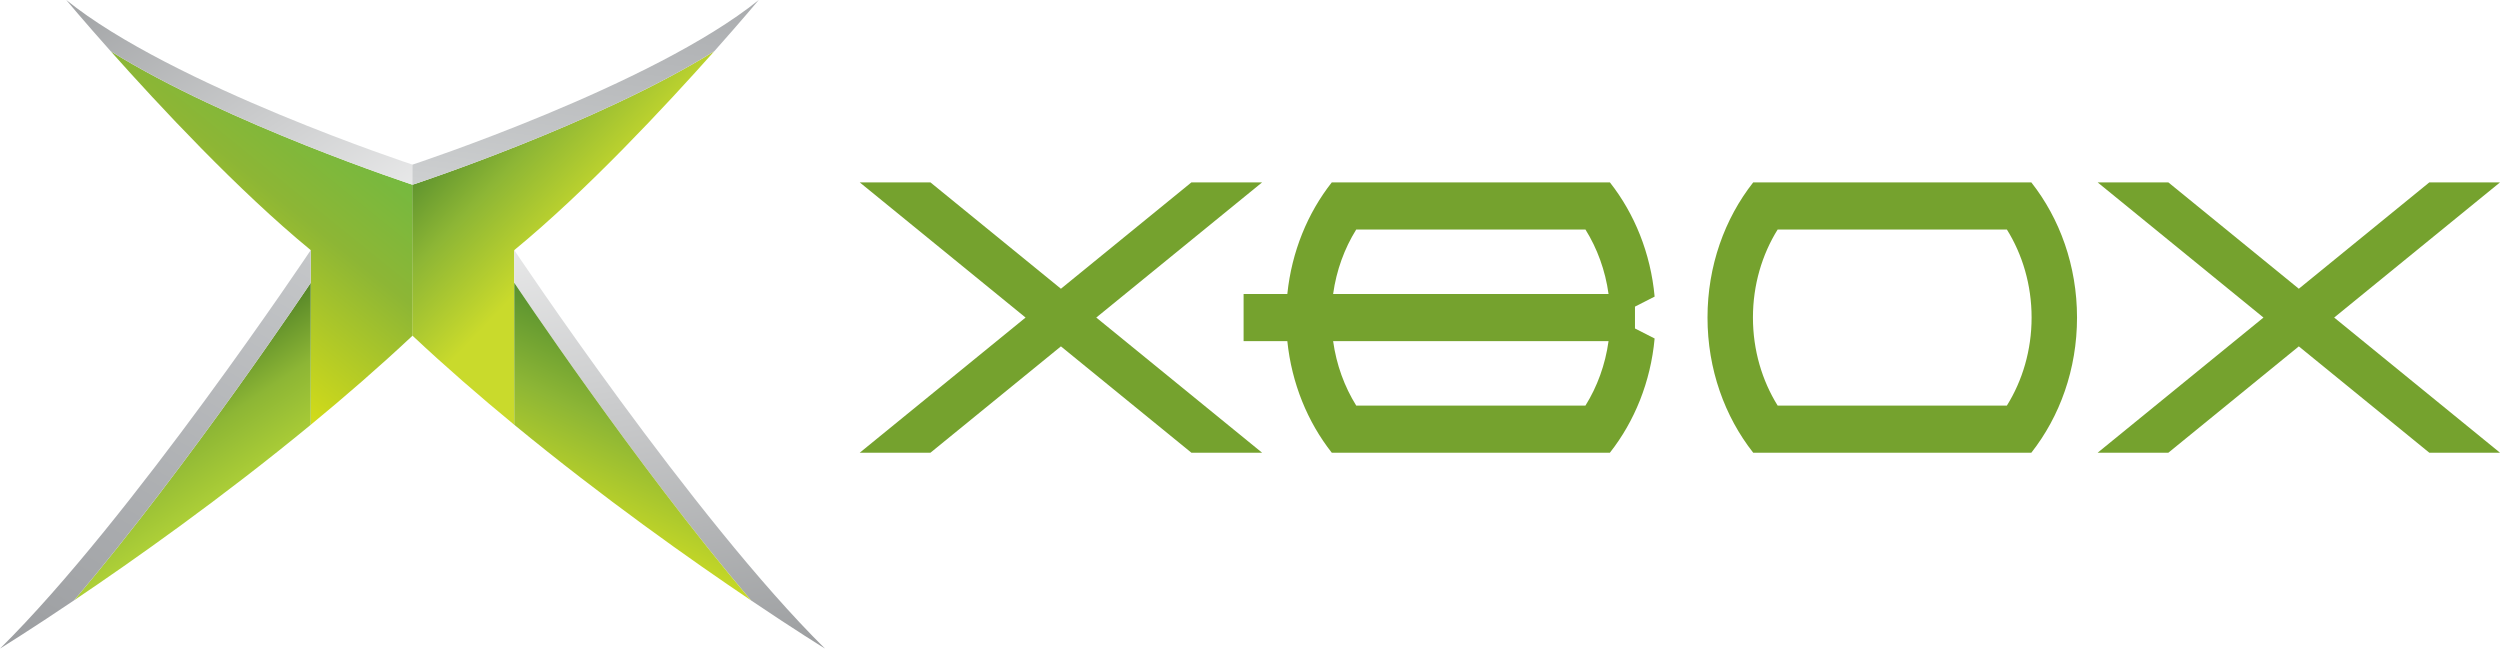
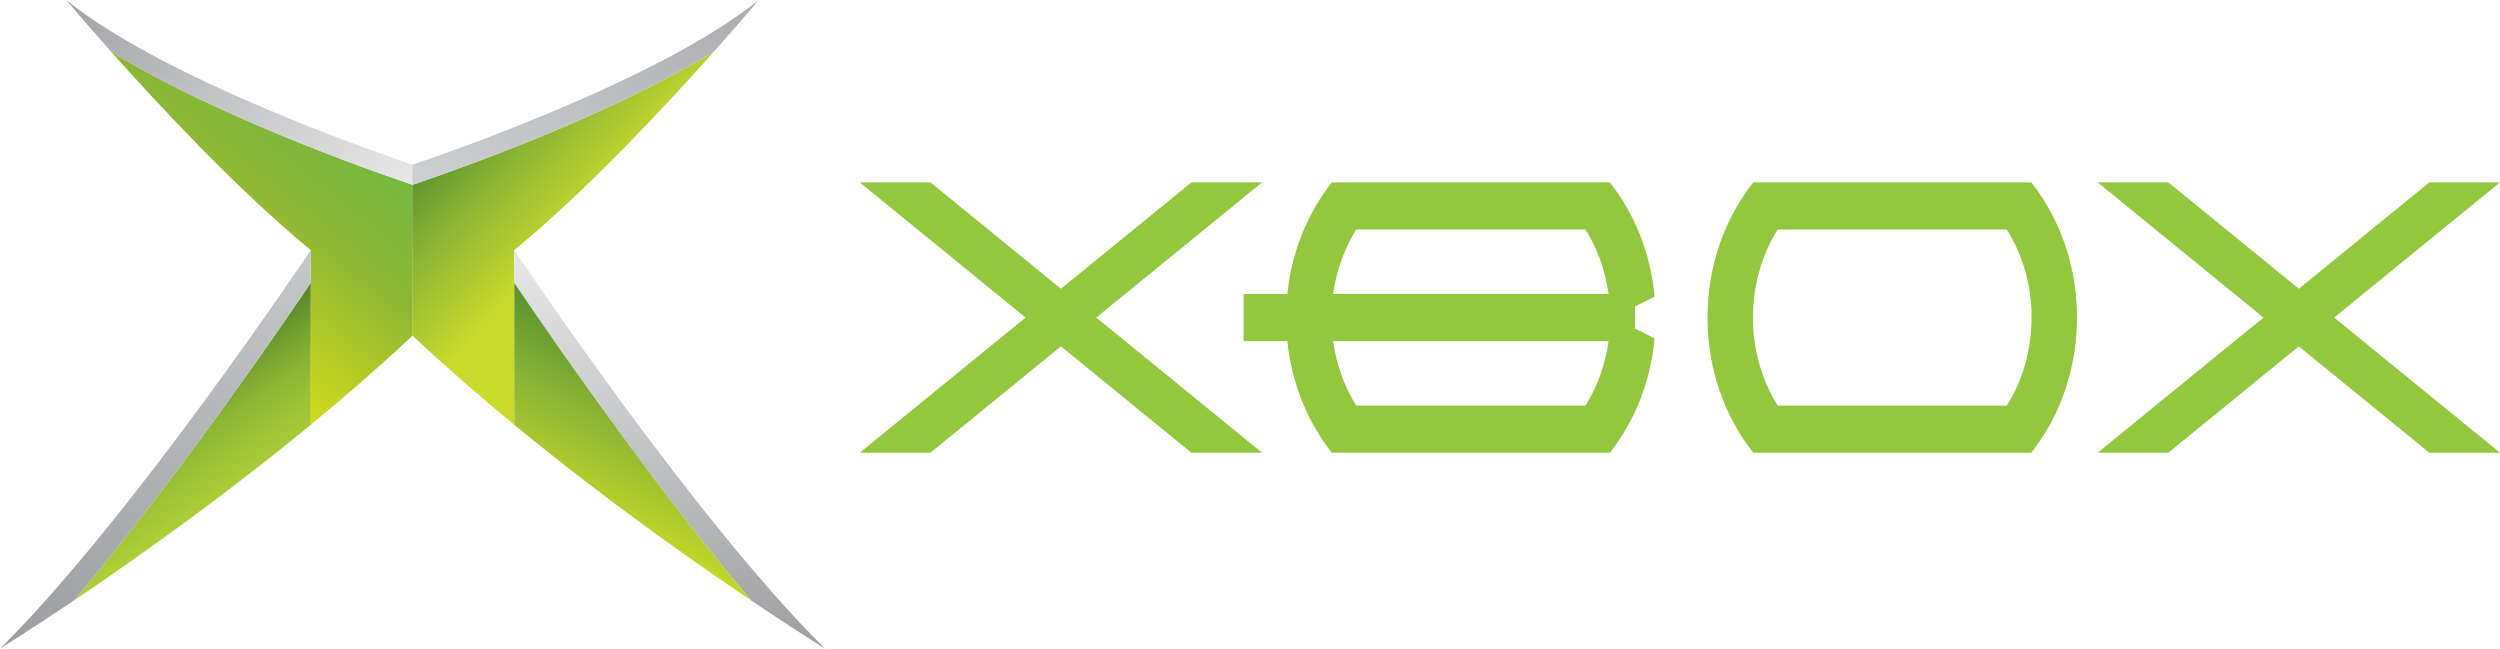
<svg xmlns="http://www.w3.org/2000/svg" version="1.1" id="Ebene_2" x="0px" y="0px" width="566.929px" height="147.072px" viewBox="0 0 566.929 147.072" enable-background="new 0 0 566.929 147.072" xml:space="preserve">
-   <defs id="defs65" />
-   <path id="path5314" fill="#93C83E" d="M403.119,91.974c-3.527-5.67-5.602-12.546-5.602-19.962c0-7.417,2.074-14.294,5.602-19.962  h51.986c3.529,5.668,5.604,12.545,5.604,19.962c0,7.417-2.074,14.292-5.604,19.962H403.119z M460.66,41.379V41.36h-0.014h-16.109  h-30.848h-16.108h-0.015v0.018c-6.441,8.19-10.352,18.9-10.352,30.634c0,11.731,3.91,22.444,10.352,30.632v0.018h0.015h16.108  h30.848h16.109h0.014v-0.018c6.441-8.189,10.35-18.9,10.35-30.632C471.009,60.278,467.101,49.568,460.66,41.379" style="fill:#75a22e;fill-opacity:1" />
-   <path id="path5318" fill="#93C83E" d="M307.553,91.974c-2.665-4.281-4.497-9.248-5.239-14.617h62.459  c-0.738,5.369-2.57,10.336-5.237,14.617H307.553z M307.553,52.049h51.983c2.666,4.281,4.499,9.249,5.238,14.616h-62.459  C303.056,61.298,304.888,56.331,307.553,52.049 M370.767,69.53l4.455-2.27c-0.904-9.863-4.57-18.813-10.129-25.881V41.36h-0.016  h-16.109h-30.846h-16.111h-0.014v0.018c-5.448,6.926-9.076,15.663-10.068,25.286h-9.916v10.691h9.916  c0.992,9.626,4.619,18.36,10.068,25.288v0.018h0.014h16.111h30.846h16.109h0.016v-0.02c5.559-7.068,9.225-16.02,10.129-25.88  l-4.455-2.271V69.53z" style="fill:#75a22e;fill-opacity:1" />
-   <path id="path5322" fill="#93C83E" d="M566.929,41.362h-16.033l-29.588,24.116l-29.586-24.116h-16.035l37.604,30.65l-37.604,30.649  h16.035l29.586-24.115l29.588,24.115h16.033l-37.605-30.649L566.929,41.362z" style="fill:#75a22e;fill-opacity:1" />
-   <path id="path5326" fill="#93C83E" d="M286.207,41.362h-16.033l-29.586,24.116L211,41.362h-16.034l37.603,30.65l-37.603,30.649H211  l29.587-24.115l29.586,24.115h16.033l-37.603-30.649L286.207,41.362z" style="fill:#75a22e;fill-opacity:1" />
+   <path id="path5314" fill="#93C83E" d="M403.119,91.974c-3.527-5.67-5.602-12.546-5.602-19.962c0-7.417,2.074-14.294,5.602-19.962  h51.986c3.529,5.668,5.604,12.545,5.604,19.962c0,7.417-2.074,14.292-5.604,19.962H403.119z M460.66,41.379V41.36h-0.014h-16.109  h-30.848h-16.108h-0.015v0.018c-6.441,8.19-10.352,18.9-10.352,30.634c0,11.731,3.91,22.444,10.352,30.632v0.018h0.015h16.108  h30.848h16.109h0.014v-0.018c6.441-8.189,10.35-18.9,10.35-30.632C471.009,60.278,467.101,49.568,460.66,41.379" />
+   <path id="path5318" fill="#93C83E" d="M307.553,91.974c-2.665-4.281-4.497-9.248-5.239-14.617h62.459  c-0.738,5.369-2.57,10.336-5.237,14.617H307.553z M307.553,52.049h51.983c2.666,4.281,4.499,9.249,5.238,14.616h-62.459  C303.056,61.298,304.888,56.331,307.553,52.049 M370.767,69.53l4.455-2.27c-0.904-9.863-4.57-18.813-10.129-25.881V41.36h-0.016  h-16.109h-30.846h-16.111h-0.014v0.018c-5.448,6.926-9.076,15.663-10.068,25.286h-9.916v10.691h9.916  c0.992,9.626,4.619,18.36,10.068,25.288v0.018h0.014h16.111h30.846h16.109h0.016v-0.02c5.559-7.068,9.225-16.02,10.129-25.88  l-4.455-2.271V69.53z" />
+   <path id="path5322" fill="#93C83E" d="M566.929,41.362h-16.033l-29.588,24.116l-29.586-24.116h-16.035l37.604,30.65l-37.604,30.649  h16.035l29.586-24.115l29.588,24.115h16.033l-37.605-30.649L566.929,41.362z" />
+   <path id="path5326" fill="#93C83E" d="M286.207,41.362h-16.033l-29.586,24.116L211,41.362h-16.034l37.603,30.65l-37.603,30.649H211  l29.587-24.115l29.586,24.115h16.033l-37.603-30.649L286.207,41.362z" />
  <linearGradient id="path5420_1_" gradientUnits="userSpaceOnUse" x1="-72.165" y1="11.666" x2="-71.912" y2="11.666" gradientTransform="matrix(176.4904 -217.9475 -217.9475 -176.4904 15317.184 -13598.979)">
-     <stop offset="0" style="stop-color:#D3DC19" id="stop6" />
-     <stop offset="0.5" style="stop-color:#8DB635" id="stop8" />
-     <stop offset="1" style="stop-color:#66BB46" id="stop10" />
+     <stop offset="0" style="stop-color:#D3DC19" />
+     <stop offset="0.5" style="stop-color:#8DB635" />
+     <stop offset="1" style="stop-color:#66BB46" />
  </linearGradient>
  <path id="path5420" fill="url(#path5420_1_)" d="M70.465,56.721v39.61c7.81-6.43,15.635-13.219,23.103-20.229l0,0V41.9  c0,0-41.962-13.809-68.457-30.276l0,0C36.024,23.887,54.068,43.262,70.465,56.721" />
  <linearGradient id="path5440_1_" gradientUnits="userSpaceOnUse" x1="-70.236" y1="11.671" x2="-69.982" y2="11.671" gradientTransform="matrix(216.1625 320.474 320.474 -216.1625 11475.504 25019.488)">
-     <stop offset="0" style="stop-color:#A0A2A4" id="stop14" />
-     <stop offset="1" style="stop-color:#FAFAFA" id="stop16" />
+     <stop offset="0" style="stop-color:#A0A2A4" />
+     <stop offset="1" style="stop-color:#FAFAFA" />
  </linearGradient>
  <path id="path5440" fill="url(#path5440_1_)" d="M25.111,11.624C51.605,28.092,93.568,41.9,93.568,41.9l0,0v-4.56  c0,0-54.576-17.961-78.542-37.34l0,0C15.025,0,18.92,4.668,25.111,11.624" />
  <linearGradient id="path5464_1_" gradientUnits="userSpaceOnUse" x1="-71.278" y1="11.932" x2="-71.278" y2="12.021" gradientTransform="matrix(345.5038 -233.0453 -233.0453 -345.5038 27459.574 -12375.581)">
-     <stop offset="0" style="stop-color:#AED037" id="stop20" />
-     <stop offset="0.421" style="stop-color:#8DB635" id="stop22" />
-     <stop offset="1" style="stop-color:#3E7223" id="stop24" />
+     <stop offset="0" style="stop-color:#AED037" />
+     <stop offset="0.421" style="stop-color:#8DB635" />
+     <stop offset="1" style="stop-color:#3E7223" />
  </linearGradient>
  <path id="path5464" fill="url(#path5464_1_)" d="M16.797,136.14c13.526-9.11,33.549-23.244,53.67-39.809l0,0V64.129  C70.467,64.129,43.065,105.183,16.797,136.14" />
  <linearGradient id="path5484_1_" gradientUnits="userSpaceOnUse" x1="-71.394" y1="12.16" x2="-71.14" y2="12.16" gradientTransform="matrix(279.743 -484.5291 -484.5291 -279.743 25872.293 -31038.457)">
-     <stop offset="0" style="stop-color:#9B9DA0" id="stop28" />
-     <stop offset="1" style="stop-color:#CFD1D3" id="stop30" />
+     <stop offset="0" style="stop-color:#9B9DA0" />
+     <stop offset="1" style="stop-color:#CFD1D3" />
  </linearGradient>
  <path id="path5484" fill="url(#path5484_1_)" d="M0.012,147.073c0,0,6.526-4.021,16.786-10.934l0,0  c26.268-30.957,53.67-72.009,53.67-72.009l0,0v-7.409C70.467,56.721,29.753,117.717,0.012,147.073" />
  <linearGradient id="path5506_1_" gradientUnits="userSpaceOnUse" x1="-71.398" y1="13.965" x2="-71.145" y2="13.965" gradientTransform="matrix(-193.057 -186.4329 -186.4329 193.057 -11032.141 -15943.292)">
-     <stop offset="0.303" style="stop-color:#C9DA2C" id="stop34" />
-     <stop offset="0.608" style="stop-color:#8DB635" id="stop36" />
-     <stop offset="1" style="stop-color:#347428" id="stop38" />
+     <stop offset="0.303" style="stop-color:#C9DA2C" />
+     <stop offset="0.608" style="stop-color:#8DB635" />
+     <stop offset="1" style="stop-color:#347428" />
  </linearGradient>
  <path id="path5506" fill="url(#path5506_1_)" d="M93.52,41.9v34.201c7.465,7.011,15.289,13.8,23.1,20.229l0,0v-39.61  c16.397-13.459,34.44-32.834,45.354-45.097l0,0C135.481,28.092,93.52,41.9,93.52,41.9" />
  <linearGradient id="path5528_1_" gradientUnits="userSpaceOnUse" x1="-72.94" y1="13.161" x2="-72.687" y2="13.161" gradientTransform="matrix(30.7887 -250.7544 -250.7544 -30.7887 5675.183 -17838.516)">
-     <stop offset="0" style="stop-color:#CED0D1" id="stop42" />
-     <stop offset="1" style="stop-color:#A0A2A5" id="stop44" />
+     <stop offset="0" style="stop-color:#CED0D1" />
+     <stop offset="1" style="stop-color:#A0A2A5" />
  </linearGradient>
  <path id="path5528" fill="url(#path5528_1_)" d="M93.52,37.34v4.56c0,0,41.961-13.809,68.454-30.276l0,0  C168.165,4.668,172.061,0,172.061,0l0,0C148.095,19.379,93.52,37.34,93.52,37.34" />
  <linearGradient id="path5574_1_" gradientUnits="userSpaceOnUse" x1="-71.391" y1="13.042" x2="-71.138" y2="13.042" gradientTransform="matrix(-86.8691 -492.6593 -492.6593 86.8691 383.1831 -36152.184)">
-     <stop offset="0" style="stop-color:#9B9D9F" id="stop48" />
-     <stop offset="1" style="stop-color:#FAFAFA" id="stop50" />
+     <stop offset="0" style="stop-color:#9B9D9F" />
+     <stop offset="1" style="stop-color:#FAFAFA" />
  </linearGradient>
  <path id="path5574" fill="url(#path5574_1_)" d="M116.622,64.129c0,0,27.404,41.054,53.671,72.009l0,0  c10.256,6.912,16.787,10.934,16.787,10.934l0,0c-29.743-29.354-70.457-90.352-70.457-90.352l0,0L116.622,64.129L116.622,64.129z" />
  <linearGradient id="path5550_1_" gradientUnits="userSpaceOnUse" x1="-72.533" y1="13.199" x2="-72.283" y2="13.199" gradientTransform="matrix(89.6957 -192.3532 -192.3532 -89.6957 9179.418 -12648.851)">
-     <stop offset="0" style="stop-color:#C7D926" id="stop54" />
-     <stop offset="0.416" style="stop-color:#8DB635" id="stop56" />
-     <stop offset="1" style="stop-color:#3A7D2C" id="stop58" />
+     <stop offset="0" style="stop-color:#C7D926" />
+     <stop offset="0.416" style="stop-color:#8DB635" />
+     <stop offset="1" style="stop-color:#3A7D2C" />
  </linearGradient>
  <path id="path5550" fill="url(#path5550_1_)" d="M116.622,96.331c20.124,16.564,40.142,30.698,53.671,39.809l0,0  c-26.267-30.957-53.671-72.009-53.671-72.009l0,0V96.331L116.622,96.331z" />
</svg>
